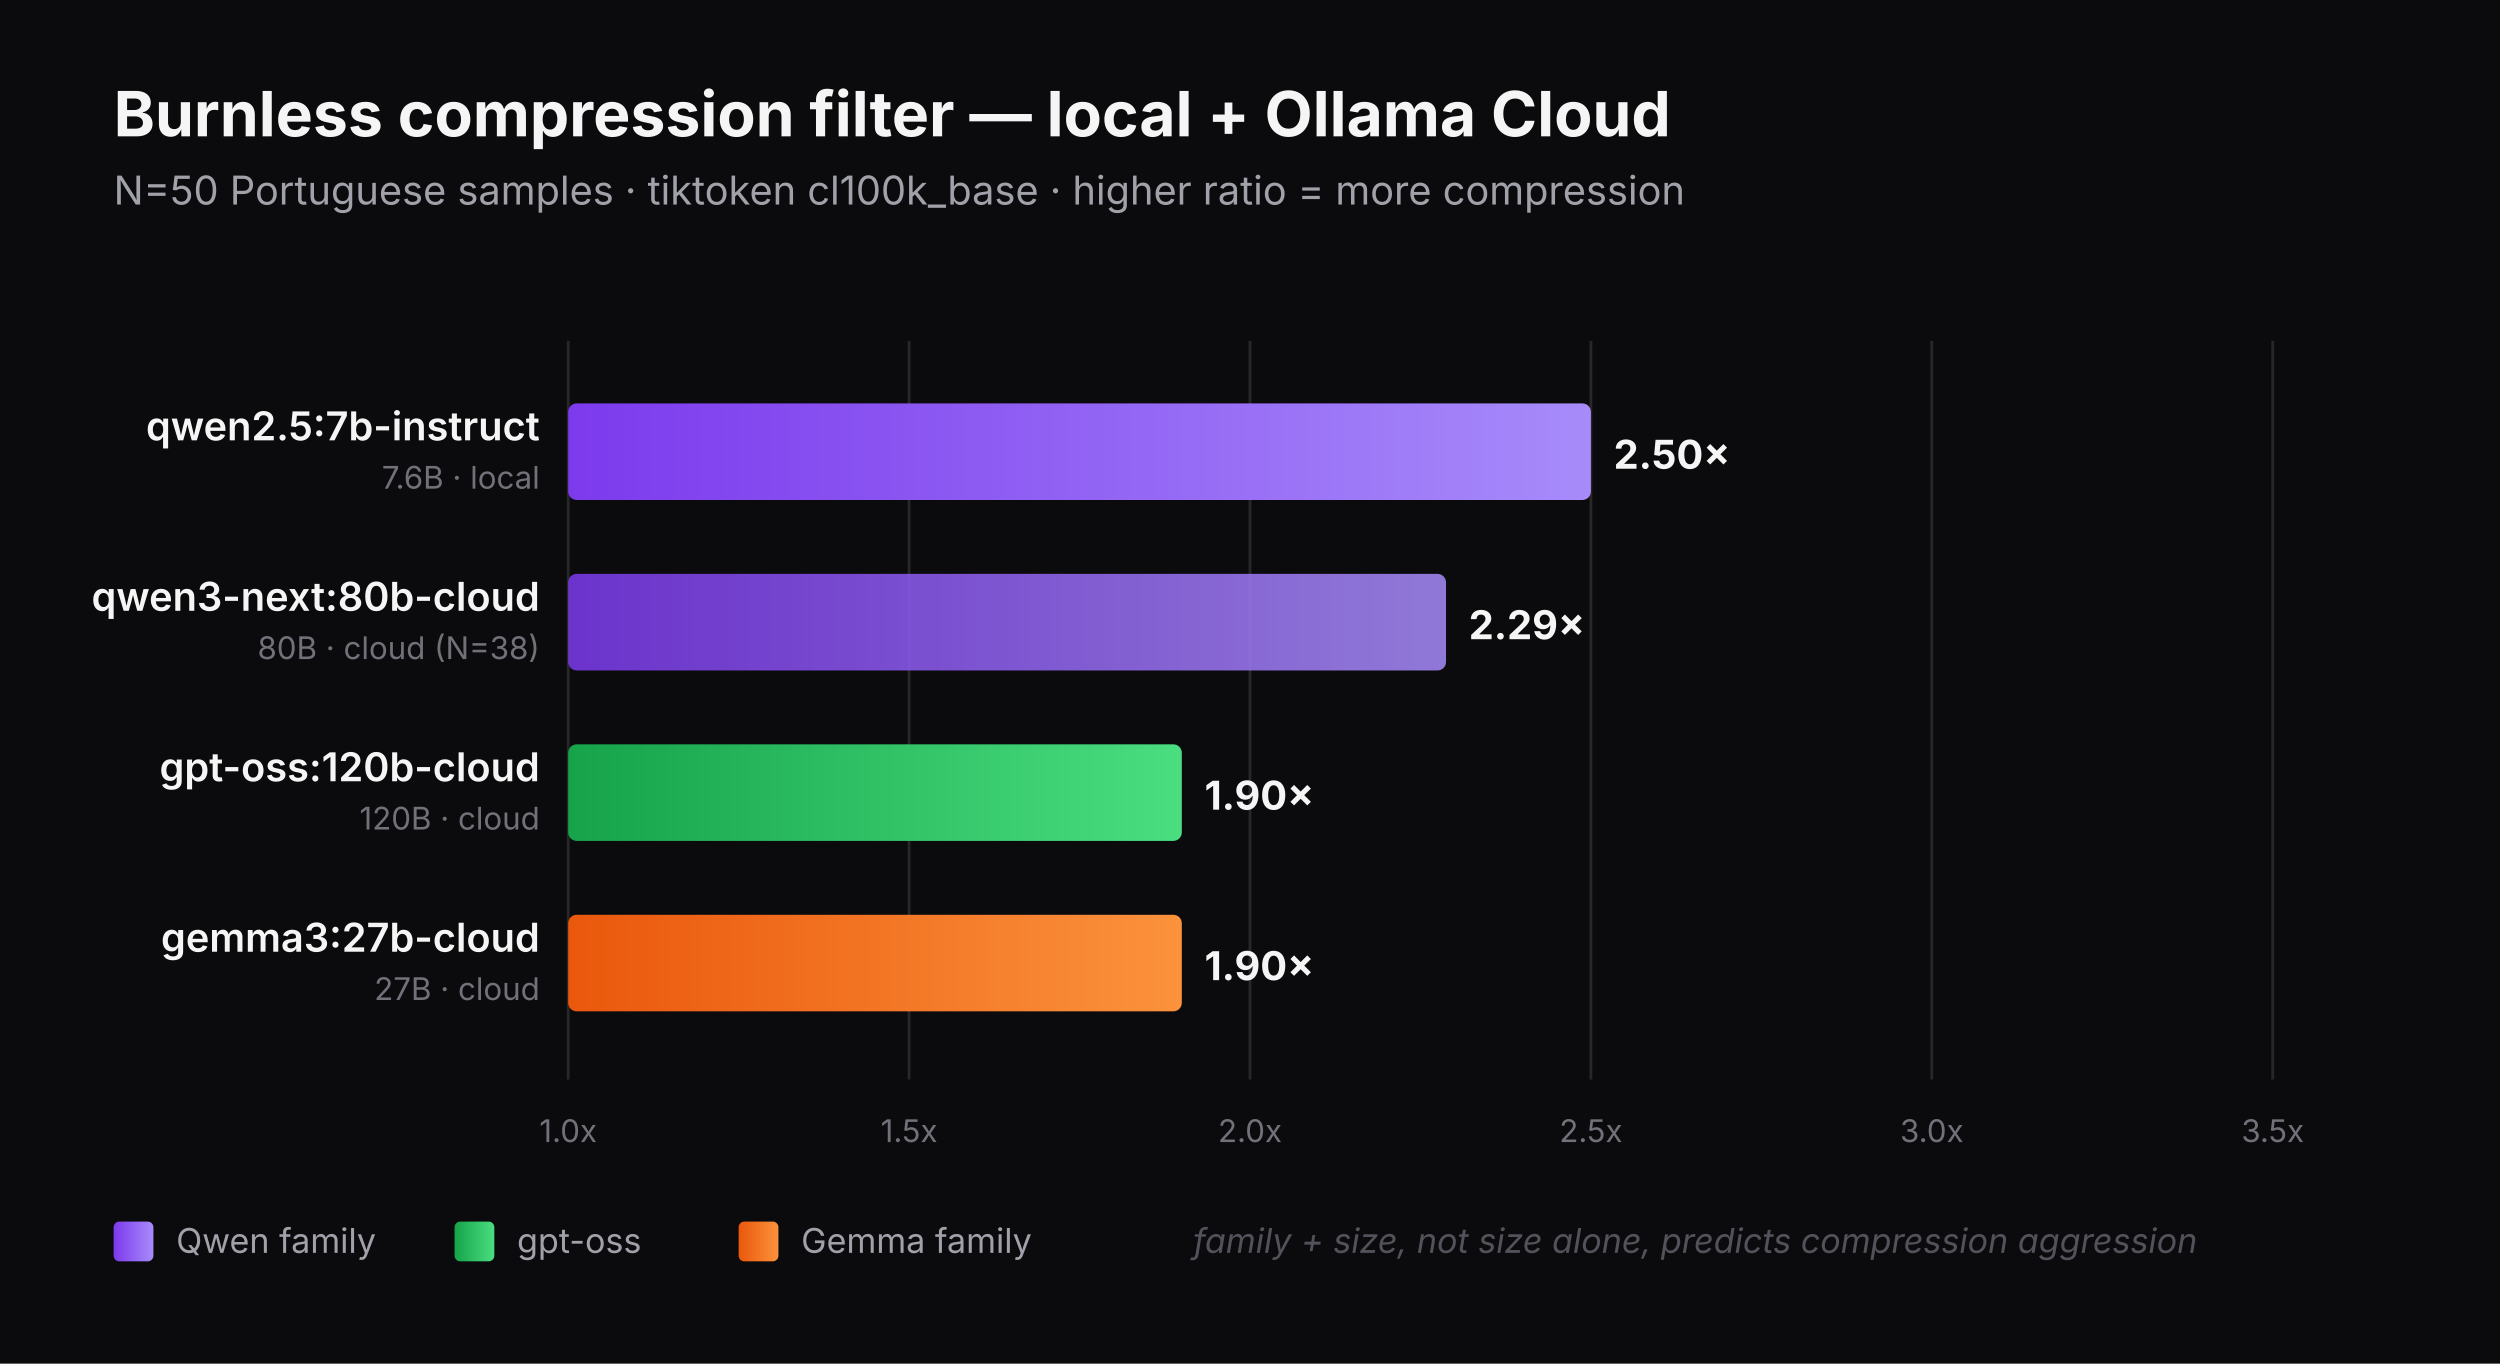
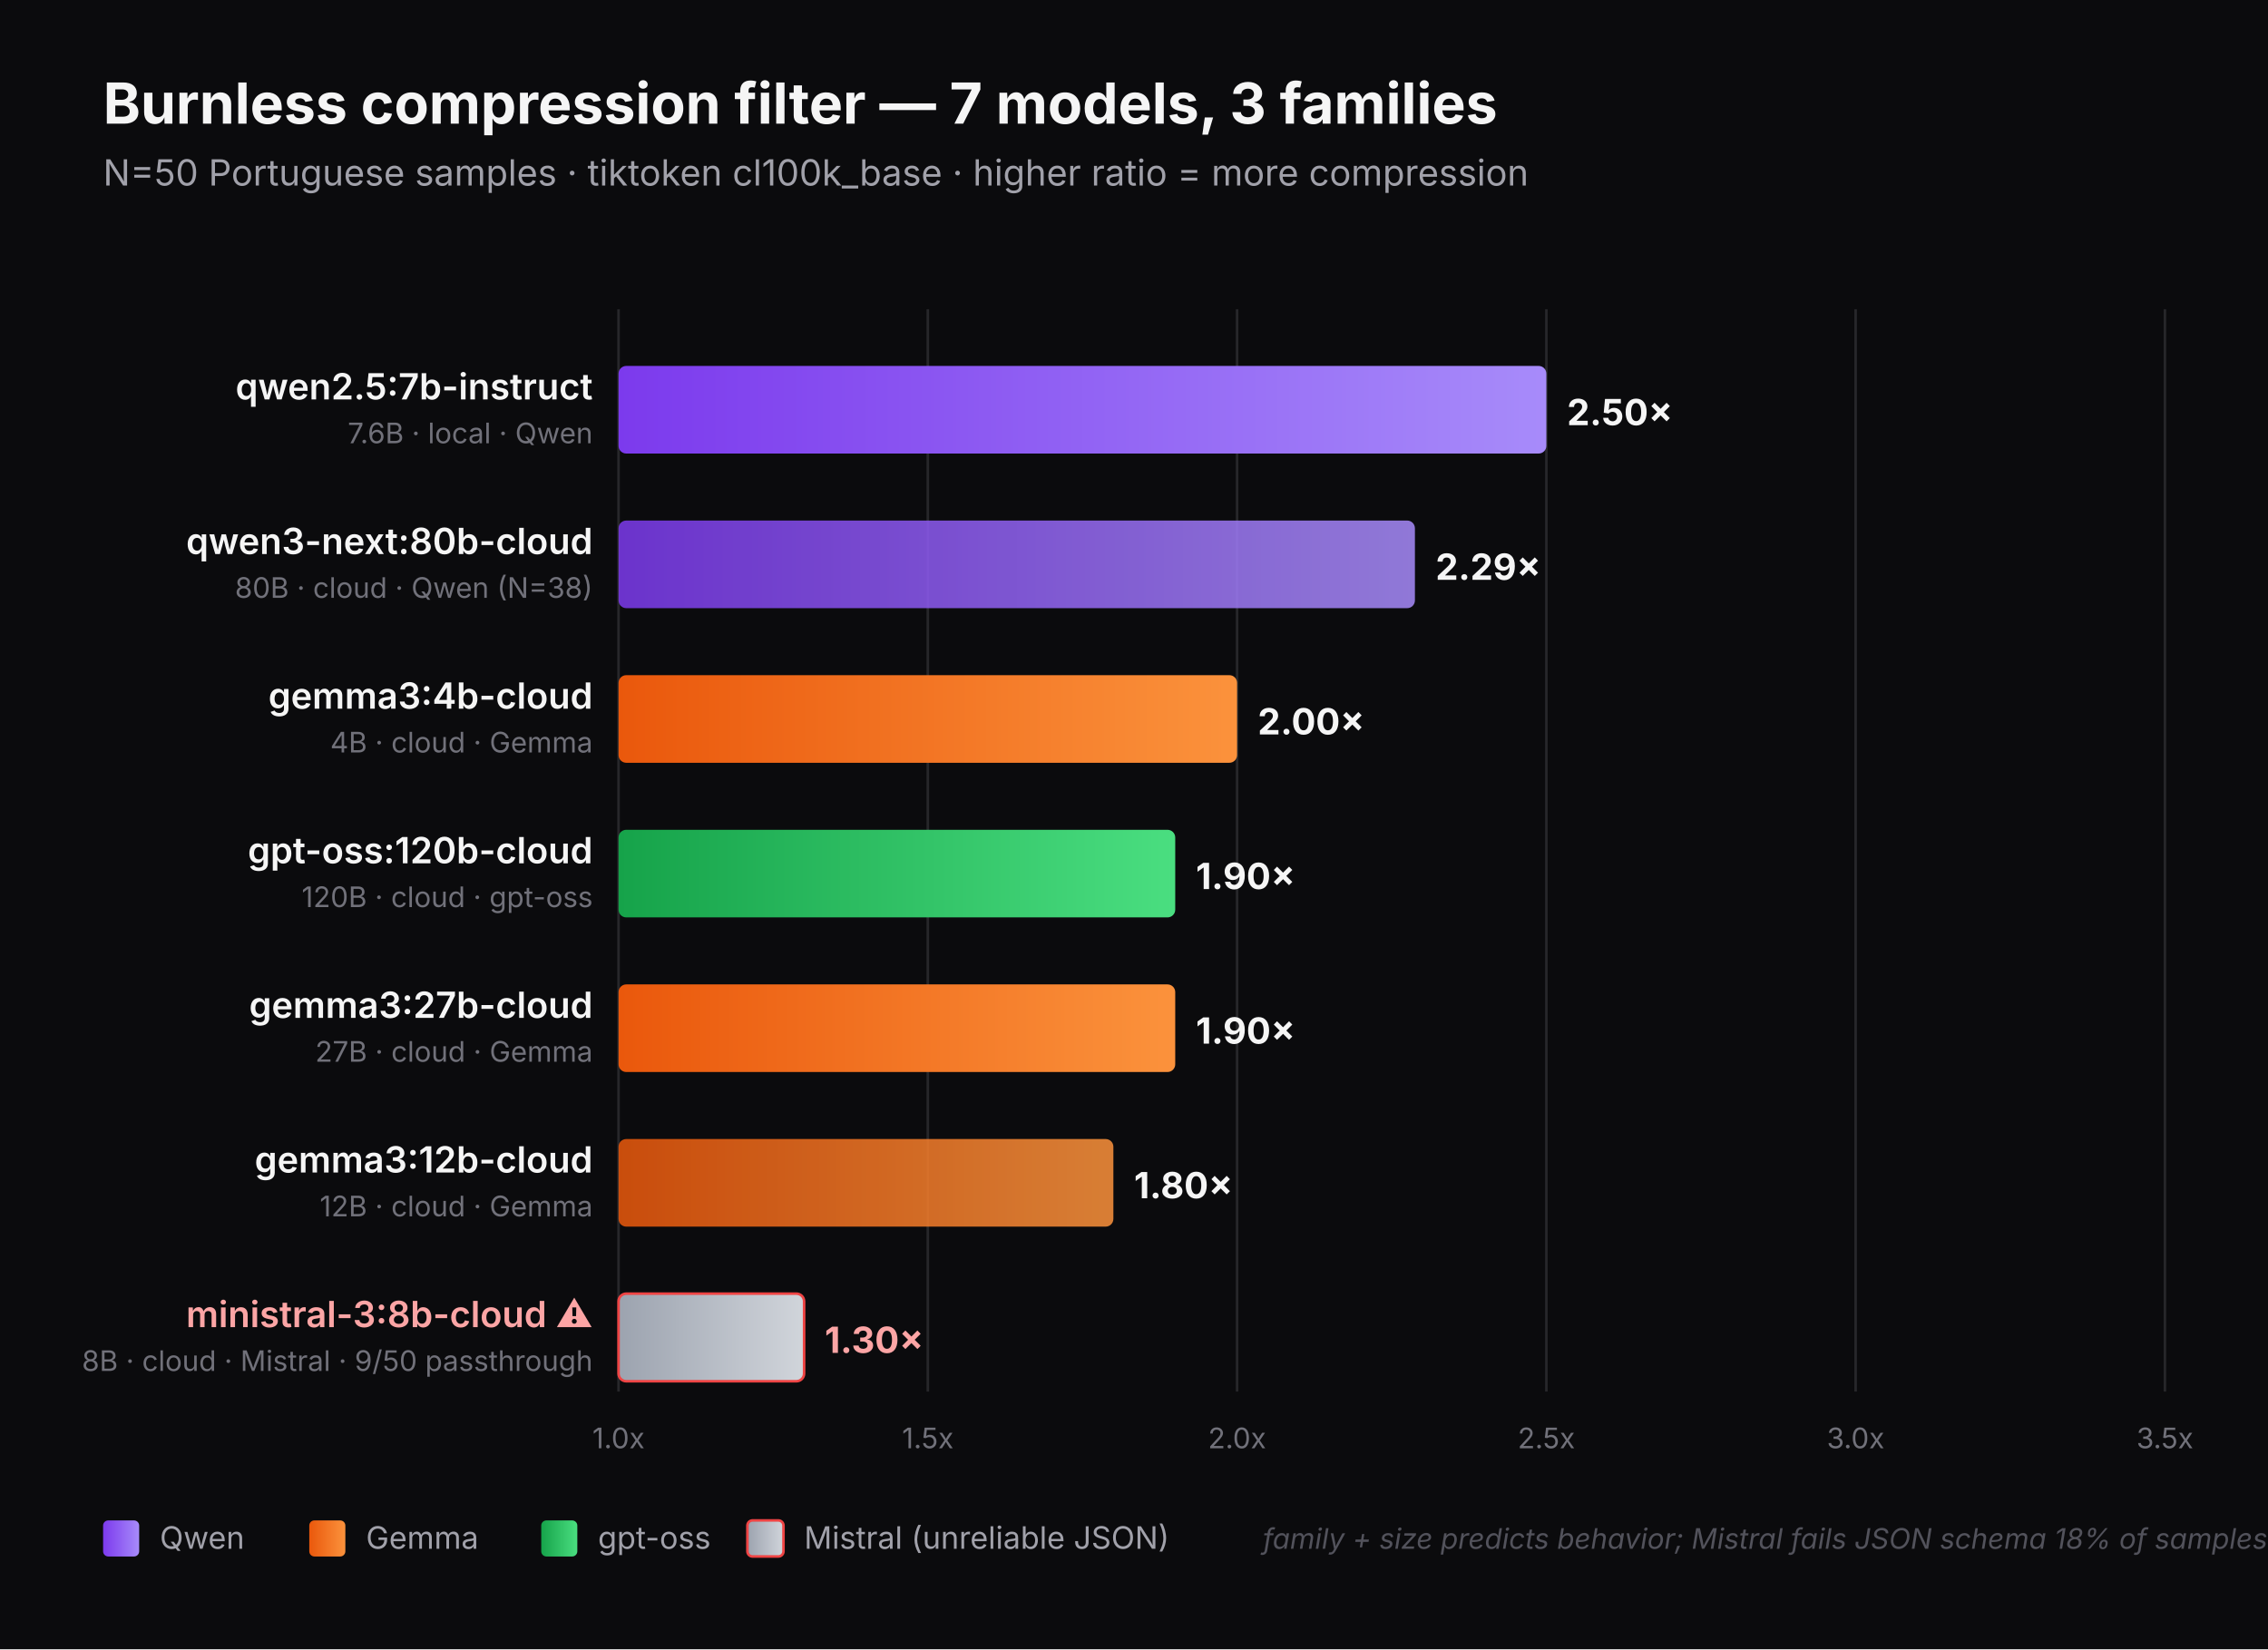
- <svg xmlns="http://www.w3.org/2000/svg" viewBox="0 0 880 480" font-family="ui-sans-serif, -apple-system, system-ui, sans-serif">
+ <svg xmlns="http://www.w3.org/2000/svg" viewBox="0 0 880 640" font-family="ui-sans-serif, -apple-system, system-ui, sans-serif">
  <defs>
    <linearGradient id="qwen" x1="0%" y1="0%" x2="100%" y2="0%">
      <stop offset="0%" stop-color="#7c3aed" />
      <stop offset="100%" stop-color="#a78bfa" />
    </linearGradient>
    <linearGradient id="gemma" x1="0%" y1="0%" x2="100%" y2="0%">
      <stop offset="0%" stop-color="#ea580c" />
      <stop offset="100%" stop-color="#fb923c" />
    </linearGradient>
    <linearGradient id="gptoss" x1="0%" y1="0%" x2="100%" y2="0%">
      <stop offset="0%" stop-color="#16a34a" />
      <stop offset="100%" stop-color="#4ade80" />
    </linearGradient>
+     <linearGradient id="mistral" x1="0%" y1="0%" x2="100%" y2="0%">
+       <stop offset="0%" stop-color="#9ca3af" />
+       <stop offset="100%" stop-color="#d1d5db" />
+     </linearGradient>
  </defs>
-   <rect width="880" height="480" fill="#0b0b0d" />
-   <text x="40" y="48" font-size="22" font-weight="700" fill="#f5f5f5">Burnless compression filter — local + Ollama Cloud</text>
+   <rect width="880" height="640" fill="#0b0b0d" />
+   <text x="40" y="48" font-size="22" font-weight="700" fill="#f5f5f5">Burnless compression filter — 7 models, 3 families</text>
  <text x="40" y="72" font-size="14" fill="#a1a1aa">N=50 Portuguese samples · tiktoken cl100k_base · higher ratio = more compression</text>
  <g stroke="#27272a" stroke-width="1">
-     <line x1="200" y1="120" x2="200" y2="380" />
-     <line x1="320" y1="120" x2="320" y2="380" />
-     <line x1="440" y1="120" x2="440" y2="380" />
-     <line x1="560" y1="120" x2="560" y2="380" />
-     <line x1="680" y1="120" x2="680" y2="380" />
-     <line x1="800" y1="120" x2="800" y2="380" />
+     <line x1="240" y1="120" x2="240" y2="540" />
+     <line x1="360" y1="120" x2="360" y2="540" />
+     <line x1="480" y1="120" x2="480" y2="540" />
+     <line x1="600" y1="120" x2="600" y2="540" />
+     <line x1="720" y1="120" x2="720" y2="540" />
+     <line x1="840" y1="120" x2="840" y2="540" />
  </g>
  <g font-size="11" fill="#71717a" text-anchor="middle">
-     <text x="200" y="402">1.0x</text>
-     <text x="320" y="402">1.5x</text>
-     <text x="440" y="402">2.0x</text>
-     <text x="560" y="402">2.5x</text>
-     <text x="680" y="402">3.0x</text>
-     <text x="800" y="402">3.5x</text>
+     <text x="240" y="562">1.0x</text>
+     <text x="360" y="562">1.5x</text>
+     <text x="480" y="562">2.0x</text>
+     <text x="600" y="562">2.5x</text>
+     <text x="720" y="562">3.0x</text>
+     <text x="840" y="562">3.5x</text>
  </g>
-   <text x="190" y="155" text-anchor="end" font-size="14" fill="#f5f5f5" font-weight="600">qwen2.5:7b-instruct</text>
-   <text x="190" y="172" text-anchor="end" font-size="11" fill="#71717a">7.6B · local</text>
-   <rect x="200" y="142" width="360" height="34" fill="url(#qwen)" rx="3" />
-   <text x="568" y="165" font-size="14" fill="#f5f5f5" font-weight="700">2.50×</text>
-   <text x="190" y="215" text-anchor="end" font-size="14" fill="#f5f5f5" font-weight="600">qwen3-next:80b-cloud</text>
-   <text x="190" y="232" text-anchor="end" font-size="11" fill="#71717a">80B · cloud (N=38)</text>
-   <rect x="200" y="202" width="309" height="34" fill="url(#qwen)" rx="3" opacity="0.85" />
-   <text x="517" y="225" font-size="14" fill="#f5f5f5" font-weight="700">2.29×</text>
-   <text x="190" y="275" text-anchor="end" font-size="14" fill="#f5f5f5" font-weight="600">gpt-oss:120b-cloud</text>
-   <text x="190" y="292" text-anchor="end" font-size="11" fill="#71717a">120B · cloud</text>
-   <rect x="200" y="262" width="216" height="34" fill="url(#gptoss)" rx="3" />
-   <text x="424" y="285" font-size="14" fill="#f5f5f5" font-weight="700">1.90×</text>
-   <text x="190" y="335" text-anchor="end" font-size="14" fill="#f5f5f5" font-weight="600">gemma3:27b-cloud</text>
-   <text x="190" y="352" text-anchor="end" font-size="11" fill="#71717a">27B · cloud</text>
-   <rect x="200" y="322" width="216" height="34" fill="url(#gemma)" rx="3" />
-   <text x="424" y="345" font-size="14" fill="#f5f5f5" font-weight="700">1.90×</text>
-   <g transform="translate(40, 430)">
+   <text x="230" y="155" text-anchor="end" font-size="14" fill="#f5f5f5" font-weight="600">qwen2.5:7b-instruct</text>
+   <text x="230" y="172" text-anchor="end" font-size="11" fill="#71717a">7.6B · local · Qwen</text>
+   <rect x="240" y="142" width="360" height="34" fill="url(#qwen)" rx="3" />
+   <text x="608" y="165" font-size="14" fill="#f5f5f5" font-weight="700">2.50×</text>
+   <text x="230" y="215" text-anchor="end" font-size="14" fill="#f5f5f5" font-weight="600">qwen3-next:80b-cloud</text>
+   <text x="230" y="232" text-anchor="end" font-size="11" fill="#71717a">80B · cloud · Qwen (N=38)</text>
+   <rect x="240" y="202" width="309" height="34" fill="url(#qwen)" rx="3" opacity="0.85" />
+   <text x="557" y="225" font-size="14" fill="#f5f5f5" font-weight="700">2.29×</text>
+   <text x="230" y="275" text-anchor="end" font-size="14" fill="#f5f5f5" font-weight="600">gemma3:4b-cloud</text>
+   <text x="230" y="292" text-anchor="end" font-size="11" fill="#71717a">4B · cloud · Gemma</text>
+   <rect x="240" y="262" width="240" height="34" fill="url(#gemma)" rx="3" />
+   <text x="488" y="285" font-size="14" fill="#f5f5f5" font-weight="700">2.00×</text>
+   <text x="230" y="335" text-anchor="end" font-size="14" fill="#f5f5f5" font-weight="600">gpt-oss:120b-cloud</text>
+   <text x="230" y="352" text-anchor="end" font-size="11" fill="#71717a">120B · cloud · gpt-oss</text>
+   <rect x="240" y="322" width="216" height="34" fill="url(#gptoss)" rx="3" />
+   <text x="464" y="345" font-size="14" fill="#f5f5f5" font-weight="700">1.90×</text>
+   <text x="230" y="395" text-anchor="end" font-size="14" fill="#f5f5f5" font-weight="600">gemma3:27b-cloud</text>
+   <text x="230" y="412" text-anchor="end" font-size="11" fill="#71717a">27B · cloud · Gemma</text>
+   <rect x="240" y="382" width="216" height="34" fill="url(#gemma)" rx="3" />
+   <text x="464" y="405" font-size="14" fill="#f5f5f5" font-weight="700">1.90×</text>
+   <text x="230" y="455" text-anchor="end" font-size="14" fill="#f5f5f5" font-weight="600">gemma3:12b-cloud</text>
+   <text x="230" y="472" text-anchor="end" font-size="11" fill="#71717a">12B · cloud · Gemma</text>
+   <rect x="240" y="442" width="192" height="34" fill="url(#gemma)" rx="3" opacity="0.85" />
+   <text x="440" y="465" font-size="14" fill="#f5f5f5" font-weight="700">1.80×</text>
+   <text x="230" y="515" text-anchor="end" font-size="14" fill="#fca5a5" font-weight="600">ministral-3:8b-cloud ⚠</text>
+   <text x="230" y="532" text-anchor="end" font-size="11" fill="#71717a">8B · cloud · Mistral · 9/50 passthrough</text>
+   <rect x="240" y="502" width="72" height="34" fill="url(#mistral)" rx="3" stroke="#ef4444" stroke-width="1" />
+   <text x="320" y="525" font-size="14" fill="#fca5a5" font-weight="700">1.30×</text>
+   <g transform="translate(40, 590)">
    <rect width="14" height="14" fill="url(#qwen)" rx="2" />
-     <text x="22" y="11" font-size="12" fill="#a1a1aa">Qwen family</text>
-     <rect x="120" width="14" height="14" fill="url(#gptoss)" rx="2" />
-     <text x="142" y="11" font-size="12" fill="#a1a1aa">gpt-oss</text>
-     <rect x="220" width="14" height="14" fill="url(#gemma)" rx="2" />
-     <text x="242" y="11" font-size="12" fill="#a1a1aa">Gemma family</text>
-     <text x="380" y="11" font-size="12" fill="#52525b" font-style="italic">family + size, not size alone, predicts compression aggression</text>
+     <text x="22" y="11" font-size="12" fill="#a1a1aa">Qwen</text>
+     <rect x="80" width="14" height="14" fill="url(#gemma)" rx="2" />
+     <text x="102" y="11" font-size="12" fill="#a1a1aa">Gemma</text>
+     <rect x="170" width="14" height="14" fill="url(#gptoss)" rx="2" />
+     <text x="192" y="11" font-size="12" fill="#a1a1aa">gpt-oss</text>
+     <rect x="250" width="14" height="14" fill="url(#mistral)" rx="2" stroke="#ef4444" stroke-width="1" />
+     <text x="272" y="11" font-size="12" fill="#a1a1aa">Mistral (unreliable JSON)</text>
+     <text x="450" y="11" font-size="11" fill="#52525b" font-style="italic">family + size predicts behavior; Mistral fails JSON schema 18% of samples</text>
  </g>
</svg>
